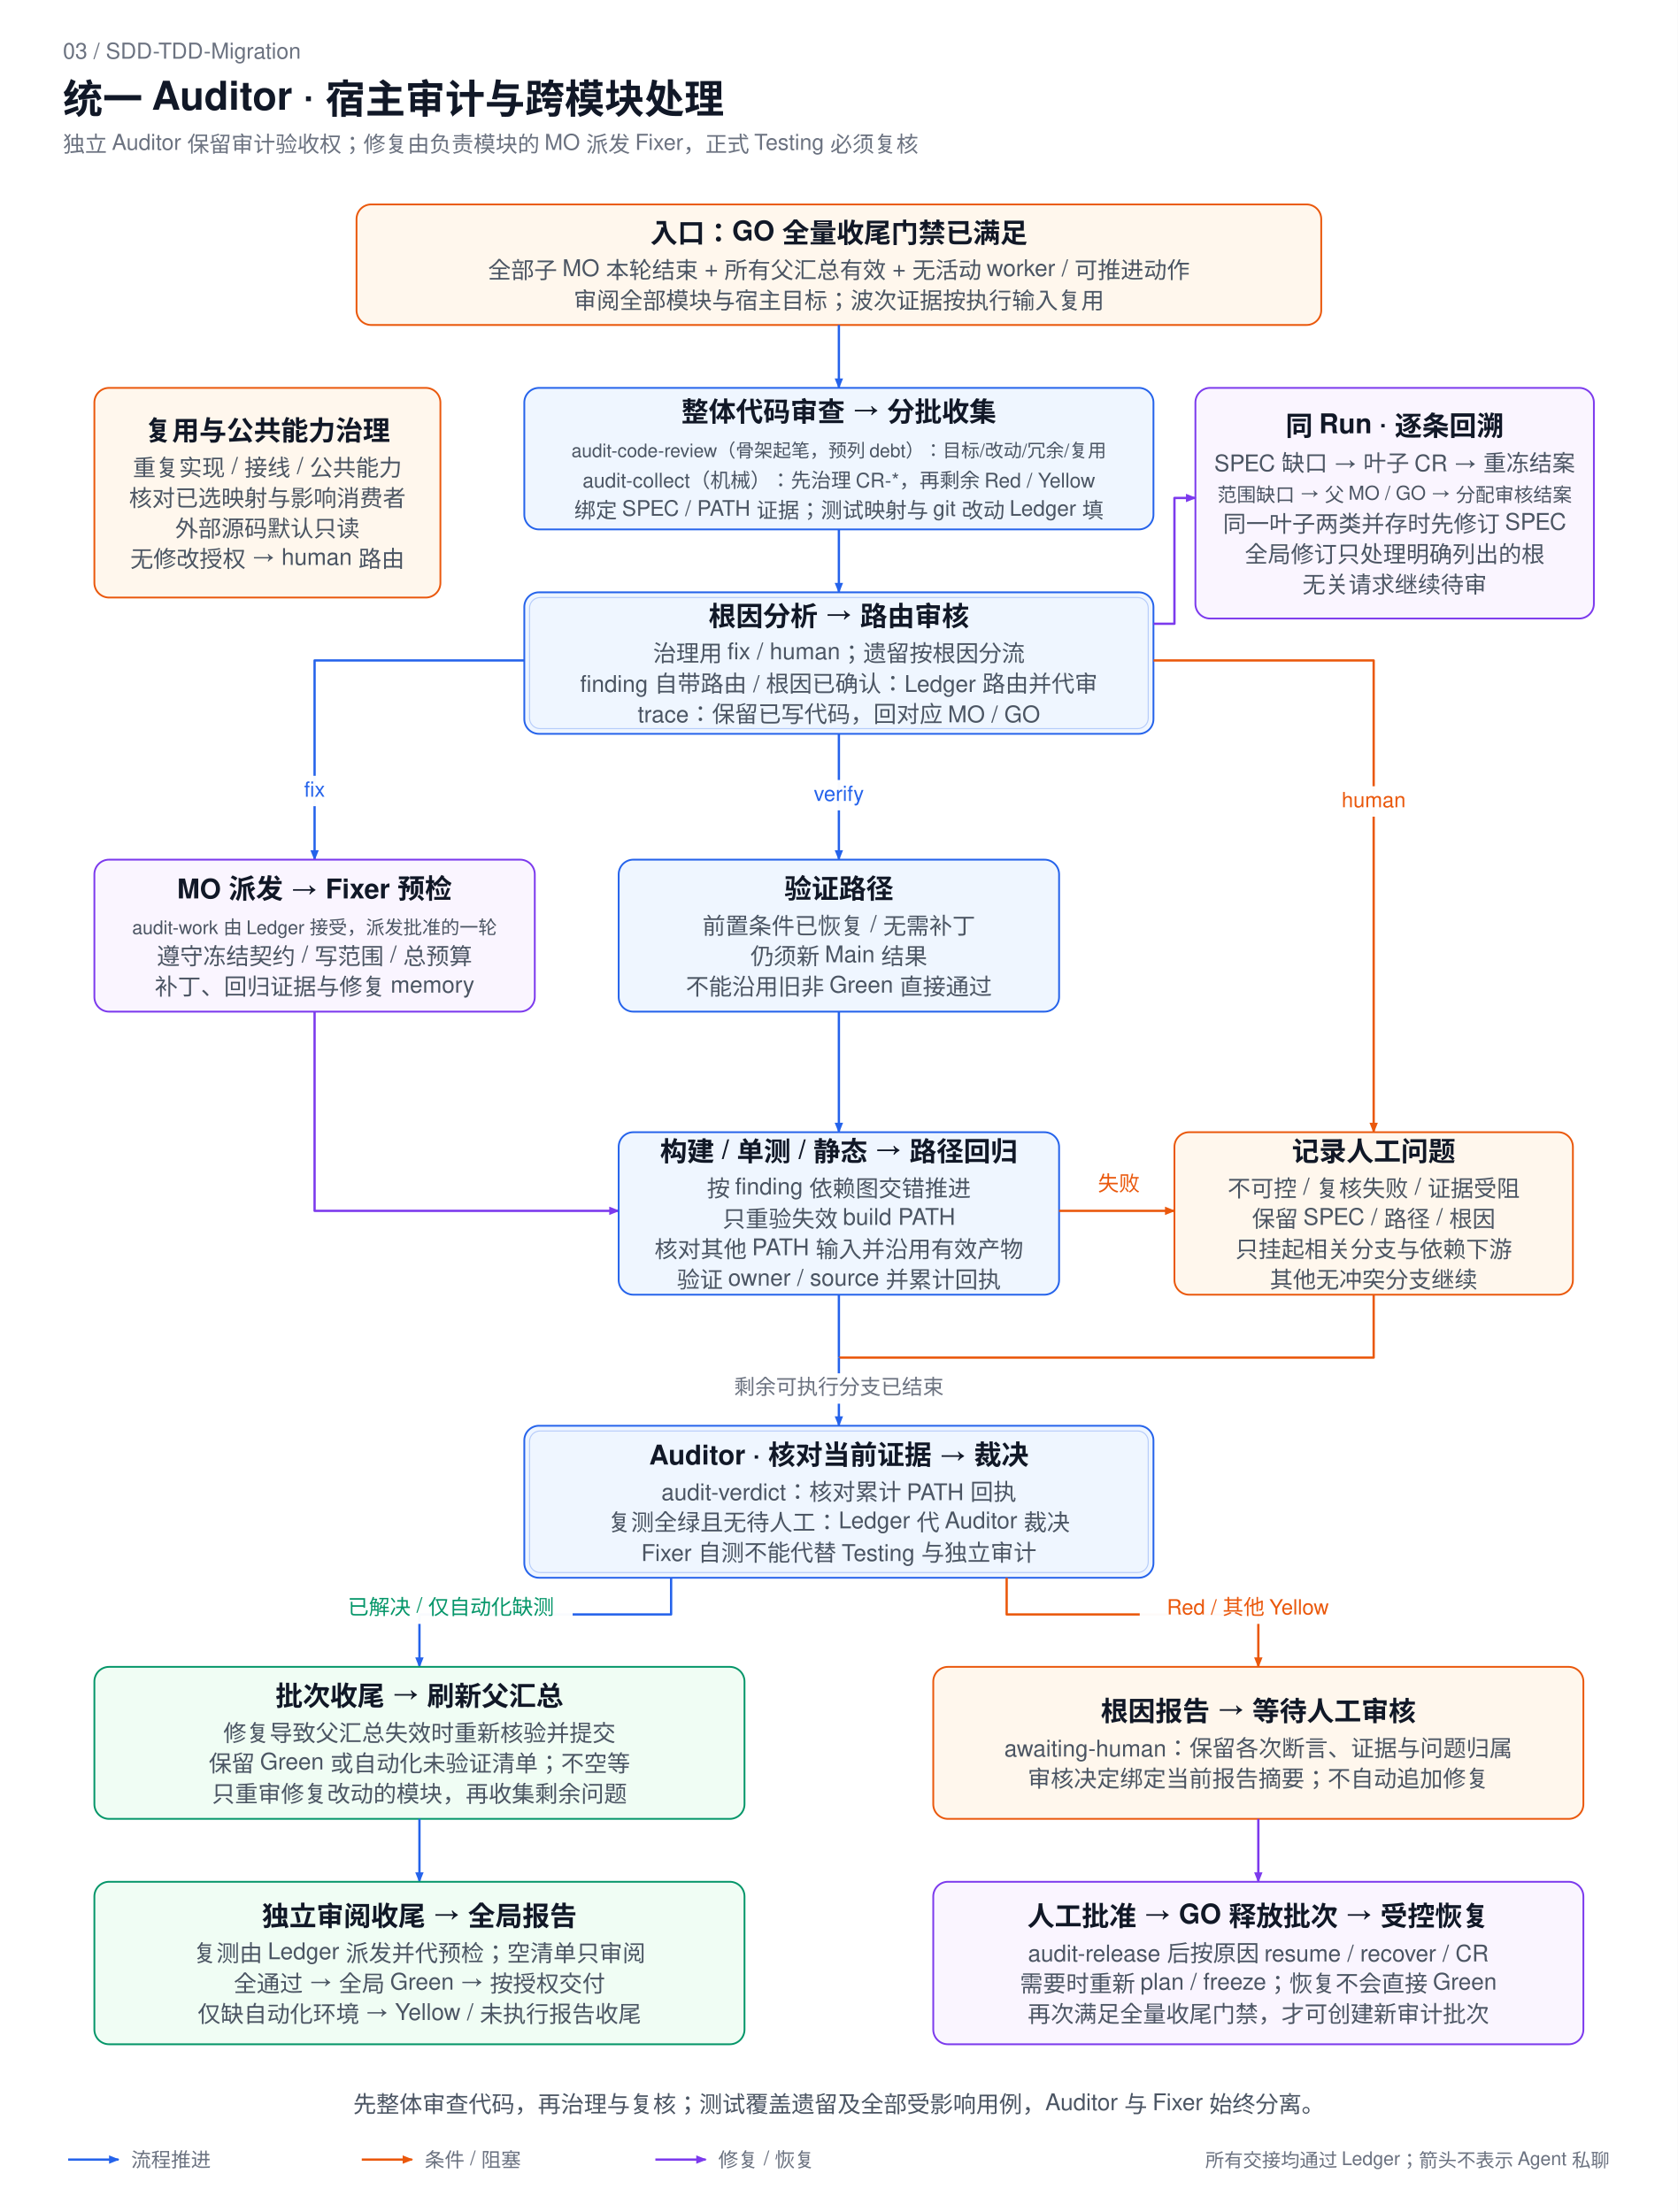
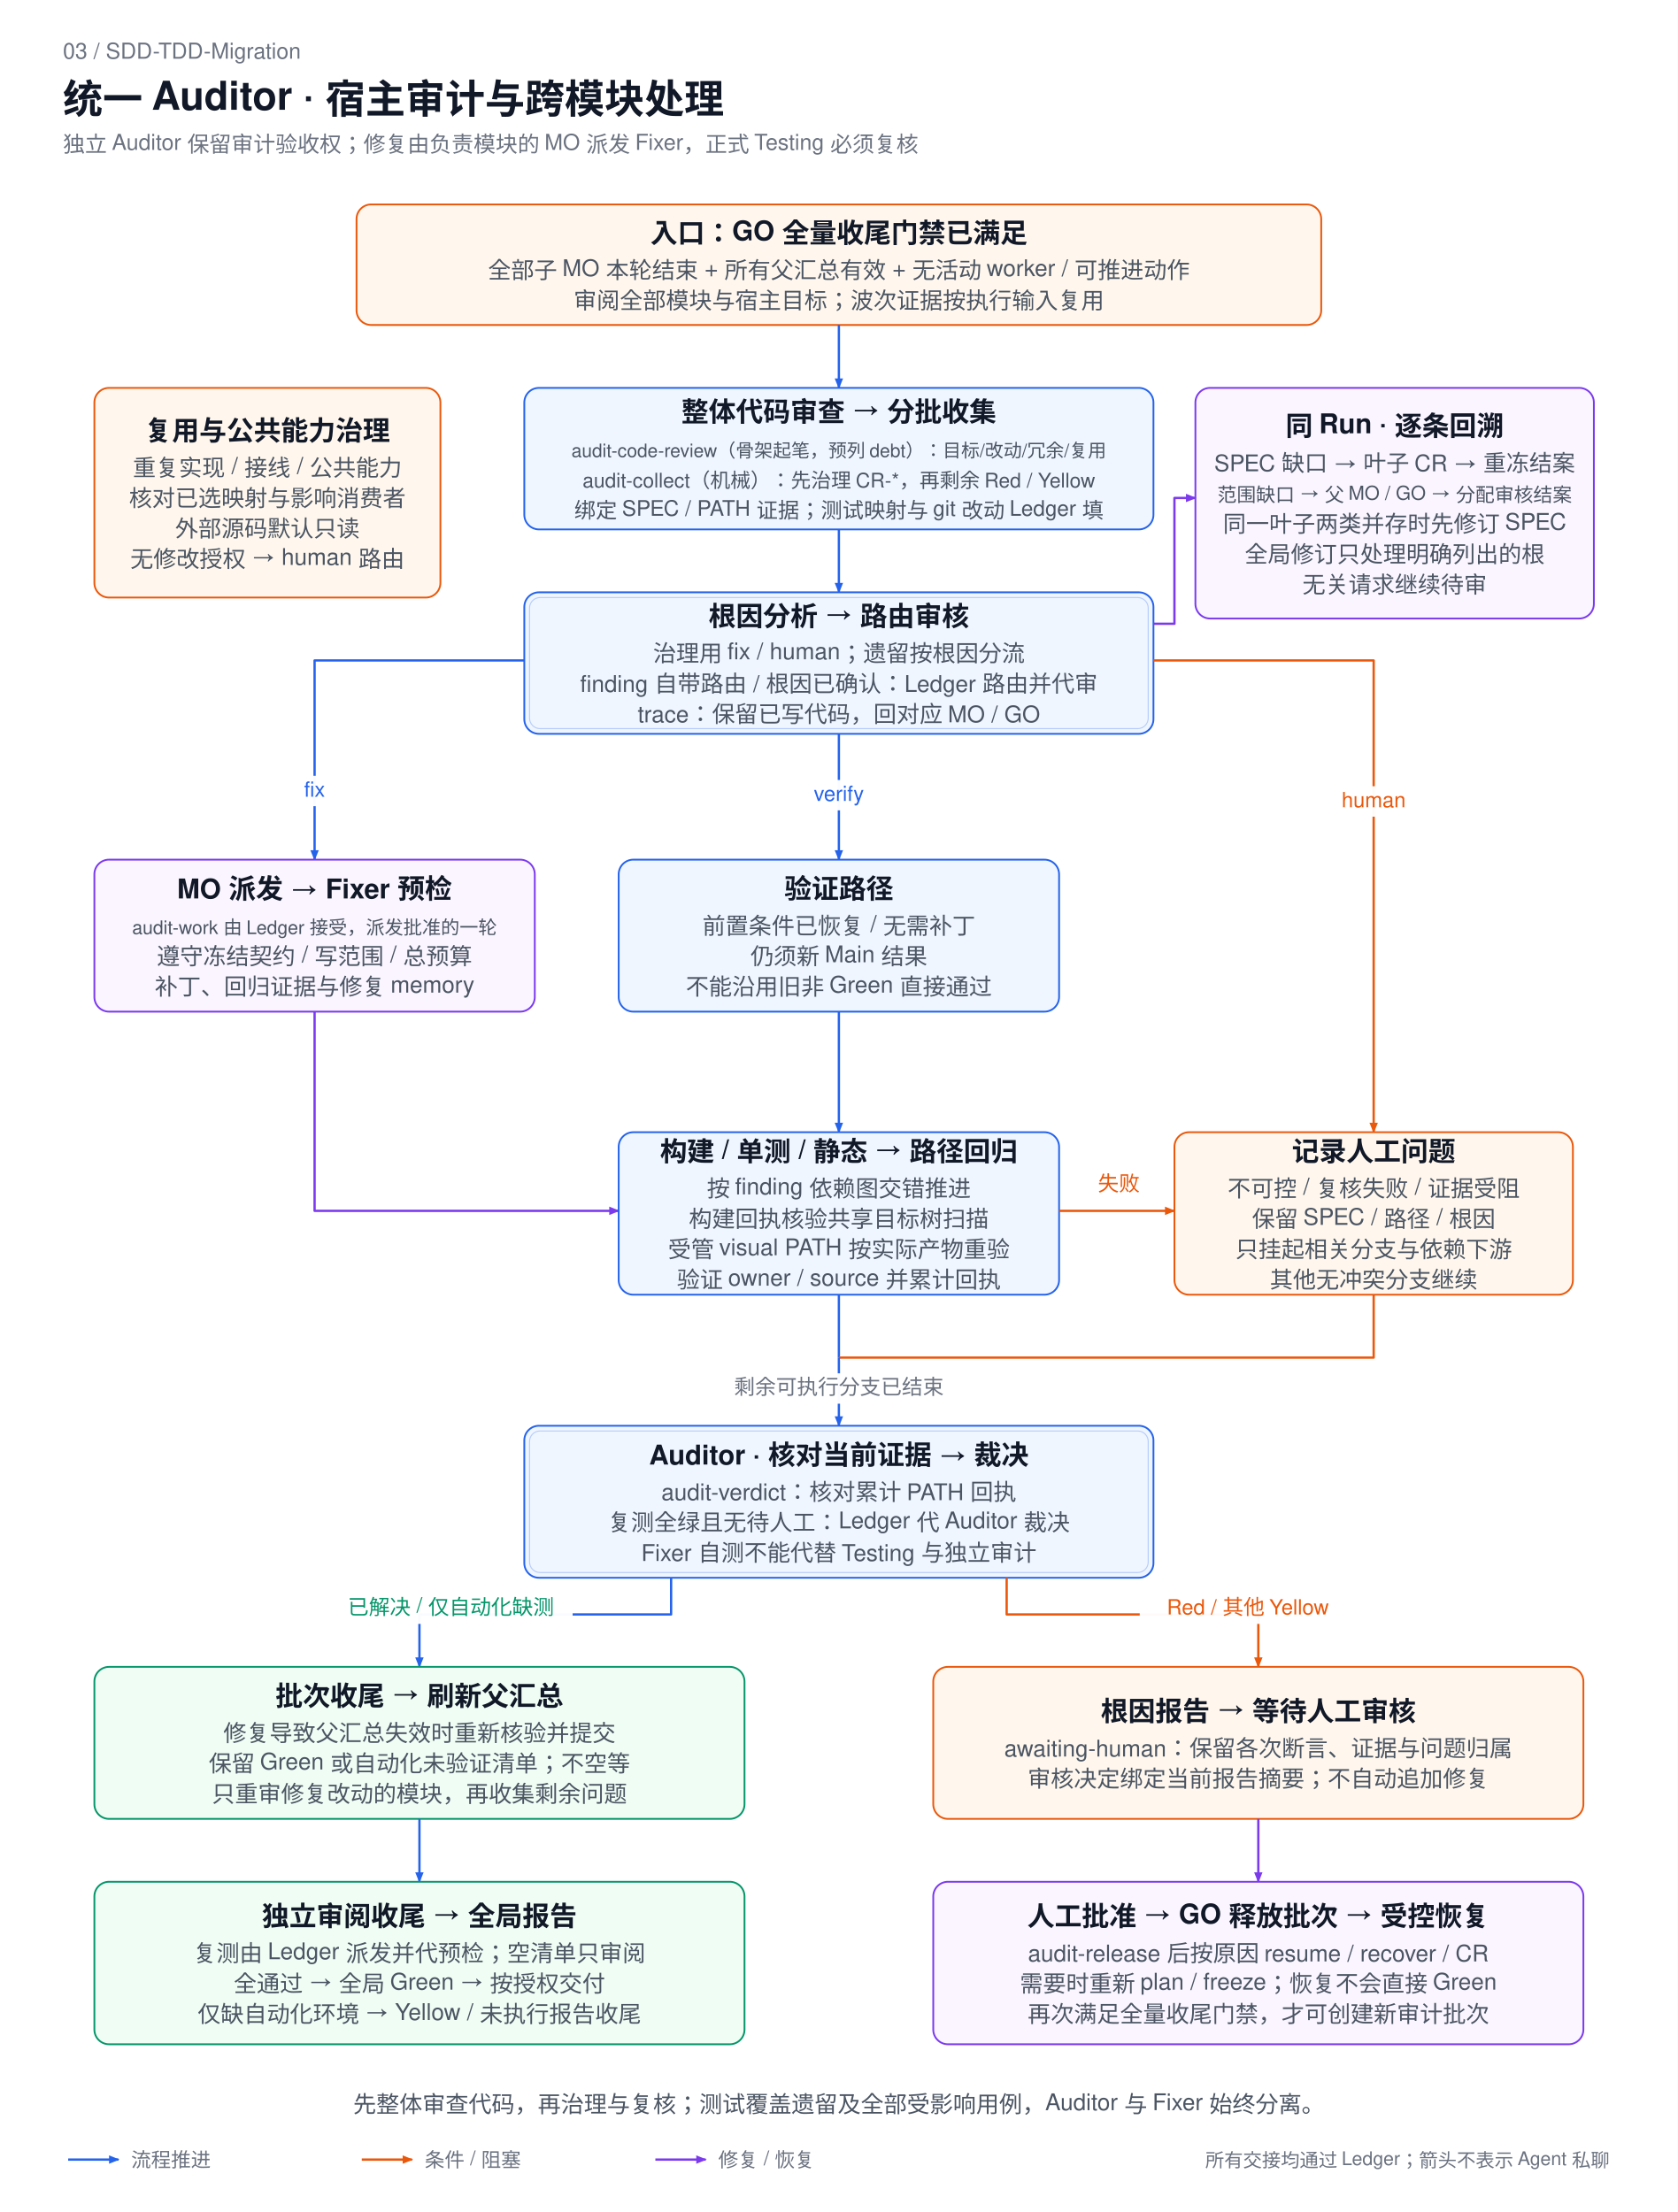
<svg xmlns="http://www.w3.org/2000/svg" width="1600" height="2110" viewBox="0 0 1600 2110" role="img" aria-labelledby="title desc">
  <style>text {font-family: "Helvetica Neue", Helvetica, Arial, "PingFang SC", "Microsoft YaHei", sans-serif;}</style>
  <defs>
    <marker id="arrow-blue" markerWidth="10" markerHeight="8" refX="9" refY="4" orient="auto" markerUnits="userSpaceOnUse">
      <path d="M0,0 L10,4 L0,8 Z" fill="#2563eb" />
    </marker>
    <marker id="arrow-orange" markerWidth="10" markerHeight="8" refX="9" refY="4" orient="auto" markerUnits="userSpaceOnUse">
      <path d="M0,0 L10,4 L0,8 Z" fill="#ea580c" />
    </marker>
    <marker id="arrow-green" markerWidth="10" markerHeight="8" refX="9" refY="4" orient="auto" markerUnits="userSpaceOnUse">
      <path d="M0,0 L10,4 L0,8 Z" fill="#059669" />
    </marker>
    <marker id="arrow-purple" markerWidth="10" markerHeight="8" refX="9" refY="4" orient="auto" markerUnits="userSpaceOnUse">
      <path d="M0,0 L10,4 L0,8 Z" fill="#7c3aed" />
    </marker>
    <marker id="arrow-gray" markerWidth="10" markerHeight="8" refX="9" refY="4" orient="auto" markerUnits="userSpaceOnUse">
      <path d="M0,0 L10,4 L0,8 Z" fill="#6b7280" />
    </marker>
  </defs>
  <rect width="1600" height="2110" fill="white" />
  <text x="60" y="56" font-size="21.00" fill="#6b7280" text-anchor="start" font-weight="400">03  /  SDD-TDD-Migration</text>
  <text x="60" y="108" font-size="38.00" fill="#111827" text-anchor="start" font-weight="700">统一 Auditor · 宿主审计与跨模块处理</text>
  <text x="60" y="145" font-size="21.00" fill="#6b7280" text-anchor="start" font-weight="400">独立 Auditor 保留审计验收权；修复由负责模块的 MO 派发 Fixer，正式 Testing 必须复核</text>
  <rect x="340" y="195" width="920" height="115" rx="14" fill="#fff7ed" stroke="#ea580c" stroke-width="1.7" />
  <text x="800.0" y="231.5" font-size="26.00" fill="#111827" text-anchor="middle" font-weight="650">入口：GO 全量收尾门禁已满足</text>
  <text x="800.0" y="265.5" font-size="22.00" fill="#4b5563" text-anchor="middle" font-weight="400">全部子 MO 本轮结束 + 所有父汇总有效 + 无活动 worker / 可推进动作</text>
  <text x="800.0" y="294.5" font-size="22.00" fill="#4b5563" text-anchor="middle" font-weight="400">审阅全部模块与宿主目标；波次证据按执行输入复用</text>
  <path d="M800,310 L800,370" fill="none" stroke="#2563eb" stroke-width="2.2" stroke-linejoin="round" marker-end="url(#arrow-blue)" />
  <rect x="500" y="370" width="600" height="135" rx="14" fill="#eff6ff" stroke="#2563eb" stroke-width="1.7" />
  <text x="800.0" y="402.0" font-size="26.00" fill="#111827" text-anchor="middle" font-weight="650">整体代码审查 → 分批收集</text>
  <text x="800.0" y="436.0" font-size="17.67" fill="#4b5563" text-anchor="middle" font-weight="400">audit-code-review（骨架起笔，预列 debt）：目标/改动/冗余/复用</text>
  <text x="800.0" y="465.0" font-size="19.21" fill="#4b5563" text-anchor="middle" font-weight="400">audit-collect（机械）：先治理 CR-*，再剩余 Red / Yellow</text>
  <text x="800.0" y="494.0" font-size="20.49" fill="#4b5563" text-anchor="middle" font-weight="400">绑定 SPEC / PATH 证据；测试映射与 git 改动 Ledger 填</text>
  <path d="M800,505 L800,565" fill="none" stroke="#2563eb" stroke-width="2.2" stroke-linejoin="round" marker-end="url(#arrow-blue)" />
  <rect x="500" y="565" width="600" height="135" rx="14" fill="#eff6ff" stroke="#2563eb" stroke-width="1.7" />
  <rect x="505" y="570" width="590" height="125" rx="10" fill="none" stroke="#2563eb" stroke-opacity="0.28" />
  <text x="800.0" y="597.0" font-size="26.00" fill="#111827" text-anchor="middle" font-weight="650">根因分析 → 路由审核</text>
  <text x="800.0" y="631.0" font-size="22.00" fill="#4b5563" text-anchor="middle" font-weight="400">治理用 fix / human；遗留按根因分流</text>
  <text x="800.0" y="660.0" font-size="22.00" fill="#4b5563" text-anchor="middle" font-weight="400">finding 自带路由 / 根因已确认：Ledger 路由并代审</text>
  <text x="800.0" y="689.0" font-size="22.00" fill="#4b5563" text-anchor="middle" font-weight="400">trace：保留已写代码，回对应 MO / GO</text>
  <rect x="1140" y="370" width="380" height="220" rx="14" fill="#faf5ff" stroke="#7c3aed" stroke-width="1.7" />
  <text x="1330.0" y="415.5" font-size="26.00" fill="#111827" text-anchor="middle" font-weight="650">同 Run · 逐条回溯</text>
  <text x="1330.0" y="449.5" font-size="21.90" fill="#4b5563" text-anchor="middle" font-weight="400">SPEC 缺口 → 叶子 CR → 重冻结案</text>
  <text x="1330.0" y="478.5" font-size="18.44" fill="#4b5563" text-anchor="middle" font-weight="400">范围缺口 → 父 MO / GO → 分配审核结案</text>
  <text x="1330.0" y="507.5" font-size="22.00" fill="#4b5563" text-anchor="middle" font-weight="400">同一叶子两类并存时先修订 SPEC</text>
  <text x="1330.0" y="536.5" font-size="22.00" fill="#4b5563" text-anchor="middle" font-weight="400">全局修订只处理明确列出的根</text>
  <text x="1330.0" y="565.5" font-size="22.00" fill="#4b5563" text-anchor="middle" font-weight="400">无关请求继续待审</text>
  <path d="M1100,595 L1120,595 L1120,475 L1140,475" fill="none" stroke="#7c3aed" stroke-width="2.2" stroke-linejoin="round" marker-end="url(#arrow-purple)" />
  <rect x="90" y="370" width="330" height="200" rx="14" fill="#fff7ed" stroke="#ea580c" stroke-width="1.7" />
  <text x="255.0" y="420.0" font-size="26.00" fill="#111827" text-anchor="middle" font-weight="650">复用与公共能力治理</text>
  <text x="255.0" y="454.0" font-size="22.00" fill="#4b5563" text-anchor="middle" font-weight="400">重复实现 / 接线 / 公共能力</text>
  <text x="255.0" y="483.0" font-size="22.00" fill="#4b5563" text-anchor="middle" font-weight="400">核对已选映射与影响消费者</text>
  <text x="255.0" y="512.0" font-size="22.00" fill="#4b5563" text-anchor="middle" font-weight="400">外部源码默认只读</text>
  <text x="255.0" y="541.0" font-size="22.00" fill="#4b5563" text-anchor="middle" font-weight="400">无修改授权 → human 路由</text>
  <path d="M500,630 L300,630 L300,820" fill="none" stroke="#2563eb" stroke-width="2.2" stroke-linejoin="round" marker-end="url(#arrow-blue)" />
  <rect x="273.9" y="740" width="52.2" height="29" rx="4" fill="white" opacity="0.97" />
  <text x="300" y="760" font-size="20.00" fill="#2563eb" text-anchor="middle" font-weight="400">fix</text>
  <path d="M800,700 L800,820" fill="none" stroke="#2563eb" stroke-width="2.2" stroke-linejoin="round" marker-end="url(#arrow-blue)" />
  <rect x="756.8" y="744" width="86.4" height="29" rx="4" fill="white" opacity="0.97" />
  <text x="800" y="764" font-size="20.00" fill="#2563eb" text-anchor="middle" font-weight="400">verify</text>
  <path d="M1100,630 L1310,630 L1310,1080" fill="none" stroke="#ea580c" stroke-width="2.2" stroke-linejoin="round" marker-end="url(#arrow-orange)" />
  <rect x="1272.5" y="750" width="75.0" height="29" rx="4" fill="white" opacity="0.97" />
  <text x="1310" y="770" font-size="20.00" fill="#ea580c" text-anchor="middle" font-weight="400">human</text>
  <rect x="90" y="820" width="420" height="145" rx="14" fill="#faf5ff" stroke="#7c3aed" stroke-width="1.7" />
  <text x="300.0" y="857.0" font-size="26.00" fill="#111827" text-anchor="middle" font-weight="650">MO 派发 → Fixer 预检</text>
  <text x="300.0" y="891.0" font-size="17.87" fill="#4b5563" text-anchor="middle" font-weight="400">audit-work 由 Ledger 接受，派发批准的一轮</text>
  <text x="300.0" y="920.0" font-size="22.00" fill="#4b5563" text-anchor="middle" font-weight="400">遵守冻结契约 / 写范围 / 总预算</text>
  <text x="300.0" y="949.0" font-size="22.00" fill="#4b5563" text-anchor="middle" font-weight="400">补丁、回归证据与修复 memory</text>
  <rect x="590" y="820" width="420" height="145" rx="14" fill="#eff6ff" stroke="#2563eb" stroke-width="1.7" />
  <text x="800.0" y="857.0" font-size="26.00" fill="#111827" text-anchor="middle" font-weight="650">验证路径</text>
  <text x="800.0" y="891.0" font-size="22.00" fill="#4b5563" text-anchor="middle" font-weight="400">前置条件已恢复 / 无需补丁</text>
  <text x="800.0" y="920.0" font-size="22.00" fill="#4b5563" text-anchor="middle" font-weight="400">仍须新 Main 结果</text>
  <text x="800.0" y="949.0" font-size="22.00" fill="#4b5563" text-anchor="middle" font-weight="400">不能沿用旧非 Green 直接通过</text>
  <path d="M300,965 L300,1155 L590,1155" fill="none" stroke="#7c3aed" stroke-width="2.2" stroke-linejoin="round" marker-end="url(#arrow-purple)" />
  <path d="M800,965 L800,1080" fill="none" stroke="#2563eb" stroke-width="2.2" stroke-linejoin="round" marker-end="url(#arrow-blue)" />
  <rect x="590" y="1080" width="420" height="155" rx="14" fill="#eff6ff" stroke="#2563eb" stroke-width="1.7" />
  <text x="800.0" y="1107.5" font-size="25.78" fill="#111827" text-anchor="middle" font-weight="650">构建 / 单测 / 静态 → 路径回归</text>
  <text x="800.0" y="1141.5" font-size="22.00" fill="#4b5563" text-anchor="middle" font-weight="400">按 finding 依赖图交错推进</text>
-   <text x="800.0" y="1170.5" font-size="22.00" fill="#4b5563" text-anchor="middle" font-weight="400">只重验失效 build PATH</text>
-   <text x="800.0" y="1199.5" font-size="22.00" fill="#4b5563" text-anchor="middle" font-weight="400">核对其他 PATH 输入并沿用有效产物</text>
+   <text x="800.0" y="1170.5" font-size="22.00" fill="#4b5563" text-anchor="middle" font-weight="400">构建回执核验共享目标树扫描</text>
+   <text x="800.0" y="1199.5" font-size="22.00" fill="#4b5563" text-anchor="middle" font-weight="400">受管 visual PATH 按实际产物重验</text>
  <text x="800.0" y="1228.5" font-size="22.00" fill="#4b5563" text-anchor="middle" font-weight="400">验证 owner / source 并累计回执</text>
  <path d="M1010,1155 L1120,1155" fill="none" stroke="#ea580c" stroke-width="2.2" stroke-linejoin="round" marker-end="url(#arrow-orange)" />
  <rect x="1038.0" y="1116" width="58" height="29" rx="4" fill="white" opacity="0.97" />
  <text x="1067" y="1136" font-size="20.00" fill="#ea580c" text-anchor="middle" font-weight="400">失败</text>
  <rect x="1120" y="1080" width="380" height="155" rx="14" fill="#fff7ed" stroke="#ea580c" stroke-width="1.7" />
  <text x="1310.0" y="1107.5" font-size="26.00" fill="#111827" text-anchor="middle" font-weight="650">记录人工问题</text>
  <text x="1310.0" y="1141.5" font-size="22.00" fill="#4b5563" text-anchor="middle" font-weight="400">不可控 / 复核失败 / 证据受阻</text>
  <text x="1310.0" y="1170.5" font-size="22.00" fill="#4b5563" text-anchor="middle" font-weight="400">保留 SPEC / 路径 / 根因</text>
  <text x="1310.0" y="1199.5" font-size="22.00" fill="#4b5563" text-anchor="middle" font-weight="400">只挂起相关分支与依赖下游</text>
  <text x="1310.0" y="1228.5" font-size="22.00" fill="#4b5563" text-anchor="middle" font-weight="400">其他无冲突分支继续</text>
  <path d="M800,1235 L800,1295" fill="none" stroke="#2563eb" stroke-width="2.2" stroke-linejoin="round" />
  <path d="M1310,1235 L1310,1295 L800,1295" fill="none" stroke="#ea580c" stroke-width="2.2" stroke-linejoin="round" />
  <path d="M800,1295 L800,1360" fill="none" stroke="#2563eb" stroke-width="2.2" stroke-linejoin="round" marker-end="url(#arrow-blue)" />
  <rect x="691.0" y="1310" width="218" height="29" rx="4" fill="white" opacity="0.97" />
  <text x="800" y="1330" font-size="20.00" fill="#6b7280" text-anchor="middle" font-weight="400">剩余可执行分支已结束</text>
  <rect x="500" y="1360" width="600" height="145" rx="14" fill="#eff6ff" stroke="#2563eb" stroke-width="1.7" />
  <rect x="505" y="1365" width="590" height="135" rx="10" fill="none" stroke="#2563eb" stroke-opacity="0.28" />
  <text x="800.0" y="1397.0" font-size="26.00" fill="#111827" text-anchor="middle" font-weight="650">Auditor · 核对当前证据 → 裁决</text>
  <text x="800.0" y="1431.0" font-size="22.00" fill="#4b5563" text-anchor="middle" font-weight="400">audit-verdict：核对累计 PATH 回执</text>
  <text x="800.0" y="1460.0" font-size="22.00" fill="#4b5563" text-anchor="middle" font-weight="400">复测全绿且无待人工：Ledger 代 Auditor 裁决</text>
  <text x="800.0" y="1489.0" font-size="22.00" fill="#4b5563" text-anchor="middle" font-weight="400">Fixer 自测不能代替 Testing 与独立审计</text>
  <path d="M640,1505 L640,1540 L400,1540 L400,1590" fill="none" stroke="#2563eb" stroke-width="2.2" stroke-linejoin="round" marker-end="url(#arrow-blue)" />
  <rect x="313.9" y="1520" width="232.2" height="29" rx="4" fill="white" opacity="0.97" />
  <text x="430" y="1540" font-size="20.00" fill="#059669" text-anchor="middle" font-weight="400">已解决 / 仅自动化缺测</text>
  <path d="M960,1505 L960,1540 L1200,1540 L1200,1590" fill="none" stroke="#ea580c" stroke-width="2.2" stroke-linejoin="round" marker-end="url(#arrow-orange)" />
  <rect x="1086.9" y="1520" width="206.2" height="29" rx="4" fill="white" opacity="0.97" />
  <text x="1190" y="1540" font-size="20.00" fill="#ea580c" text-anchor="middle" font-weight="400">Red / 其他 Yellow</text>
  <rect x="90" y="1590" width="620" height="145" rx="14" fill="#f0fdf4" stroke="#059669" stroke-width="1.7" />
  <text x="400.0" y="1627.0" font-size="26.00" fill="#111827" text-anchor="middle" font-weight="650">批次收尾 → 刷新父汇总</text>
  <text x="400.0" y="1661.0" font-size="22.00" fill="#4b5563" text-anchor="middle" font-weight="400">修复导致父汇总失效时重新核验并提交</text>
  <text x="400.0" y="1690.0" font-size="22.00" fill="#4b5563" text-anchor="middle" font-weight="400">保留 Green 或自动化未验证清单；不空等</text>
  <text x="400.0" y="1719.0" font-size="22.00" fill="#4b5563" text-anchor="middle" font-weight="400">只重审修复改动的模块，再收集剩余问题</text>
  <rect x="890" y="1590" width="620" height="145" rx="14" fill="#fff7ed" stroke="#ea580c" stroke-width="1.7" />
  <text x="1200.0" y="1641.5" font-size="26.00" fill="#111827" text-anchor="middle" font-weight="650">根因报告 → 等待人工审核</text>
  <text x="1200.0" y="1675.5" font-size="22.00" fill="#4b5563" text-anchor="middle" font-weight="400">awaiting-human：保留各次断言、证据与问题归属</text>
  <text x="1200.0" y="1704.5" font-size="22.00" fill="#4b5563" text-anchor="middle" font-weight="400">审核决定绑定当前报告摘要；不自动追加修复</text>
  <path d="M400,1735 L400,1795" fill="none" stroke="#2563eb" stroke-width="2.2" stroke-linejoin="round" marker-end="url(#arrow-blue)" />
  <rect x="90" y="1795" width="620" height="155" rx="14" fill="#f0fdf4" stroke="#059669" stroke-width="1.7" />
  <text x="400.0" y="1837.0" font-size="26.00" fill="#111827" text-anchor="middle" font-weight="650">独立审阅收尾 → 全局报告</text>
  <text x="400.0" y="1871.0" font-size="22.00" fill="#4b5563" text-anchor="middle" font-weight="400">复测由 Ledger 派发并代预检；空清单只审阅</text>
  <text x="400.0" y="1900.0" font-size="22.00" fill="#4b5563" text-anchor="middle" font-weight="400">全通过 → 全局 Green → 按授权交付</text>
  <text x="400.0" y="1929.0" font-size="22.00" fill="#4b5563" text-anchor="middle" font-weight="400">仅缺自动化环境 → Yellow / 未执行报告收尾</text>
  <path d="M1200,1735 L1200,1795" fill="none" stroke="#7c3aed" stroke-width="2.2" stroke-linejoin="round" marker-end="url(#arrow-purple)" />
  <rect x="890" y="1795" width="620" height="155" rx="14" fill="#faf5ff" stroke="#7c3aed" stroke-width="1.7" />
  <text x="1200.0" y="1837.0" font-size="26.00" fill="#111827" text-anchor="middle" font-weight="650">人工批准 → GO 释放批次 → 受控恢复</text>
  <text x="1200.0" y="1871.0" font-size="22.00" fill="#4b5563" text-anchor="middle" font-weight="400">audit-release 后按原因 resume / recover / CR</text>
  <text x="1200.0" y="1900.0" font-size="22.00" fill="#4b5563" text-anchor="middle" font-weight="400">需要时重新 plan / freeze；恢复不会直接 Green</text>
  <text x="1200.0" y="1929.0" font-size="22.00" fill="#4b5563" text-anchor="middle" font-weight="400">再次满足全量收尾门禁，才可创建新审计批次</text>
  <text x="800" y="2015" font-size="22.00" fill="#4b5563" text-anchor="middle" font-weight="400">先整体审查代码，再治理与复核；测试覆盖遗留及全部受影响用例，Auditor 与 Fixer 始终分离。</text>
  <path d="M65,2060 L113,2060" fill="none" stroke="#2563eb" stroke-width="2.2" stroke-linejoin="round" marker-end="url(#arrow-blue)" />
  <text x="125" y="2067" font-size="19.00" fill="#6b7280" text-anchor="start" font-weight="400">流程推进</text>
  <path d="M345,2060 L393,2060" fill="none" stroke="#ea580c" stroke-width="2.2" stroke-linejoin="round" marker-end="url(#arrow-orange)" />
  <text x="405" y="2067" font-size="19.00" fill="#6b7280" text-anchor="start" font-weight="400">条件 / 阻塞</text>
  <path d="M625,2060 L673,2060" fill="none" stroke="#7c3aed" stroke-width="2.2" stroke-linejoin="round" marker-end="url(#arrow-purple)" />
  <text x="685" y="2067" font-size="19.00" fill="#6b7280" text-anchor="start" font-weight="400">修复 / 恢复</text>
  <text x="1535" y="2067" font-size="18.00" fill="#6b7280" text-anchor="end" font-weight="400">所有交接均通过 Ledger；箭头不表示 Agent 私聊</text>
</svg>
